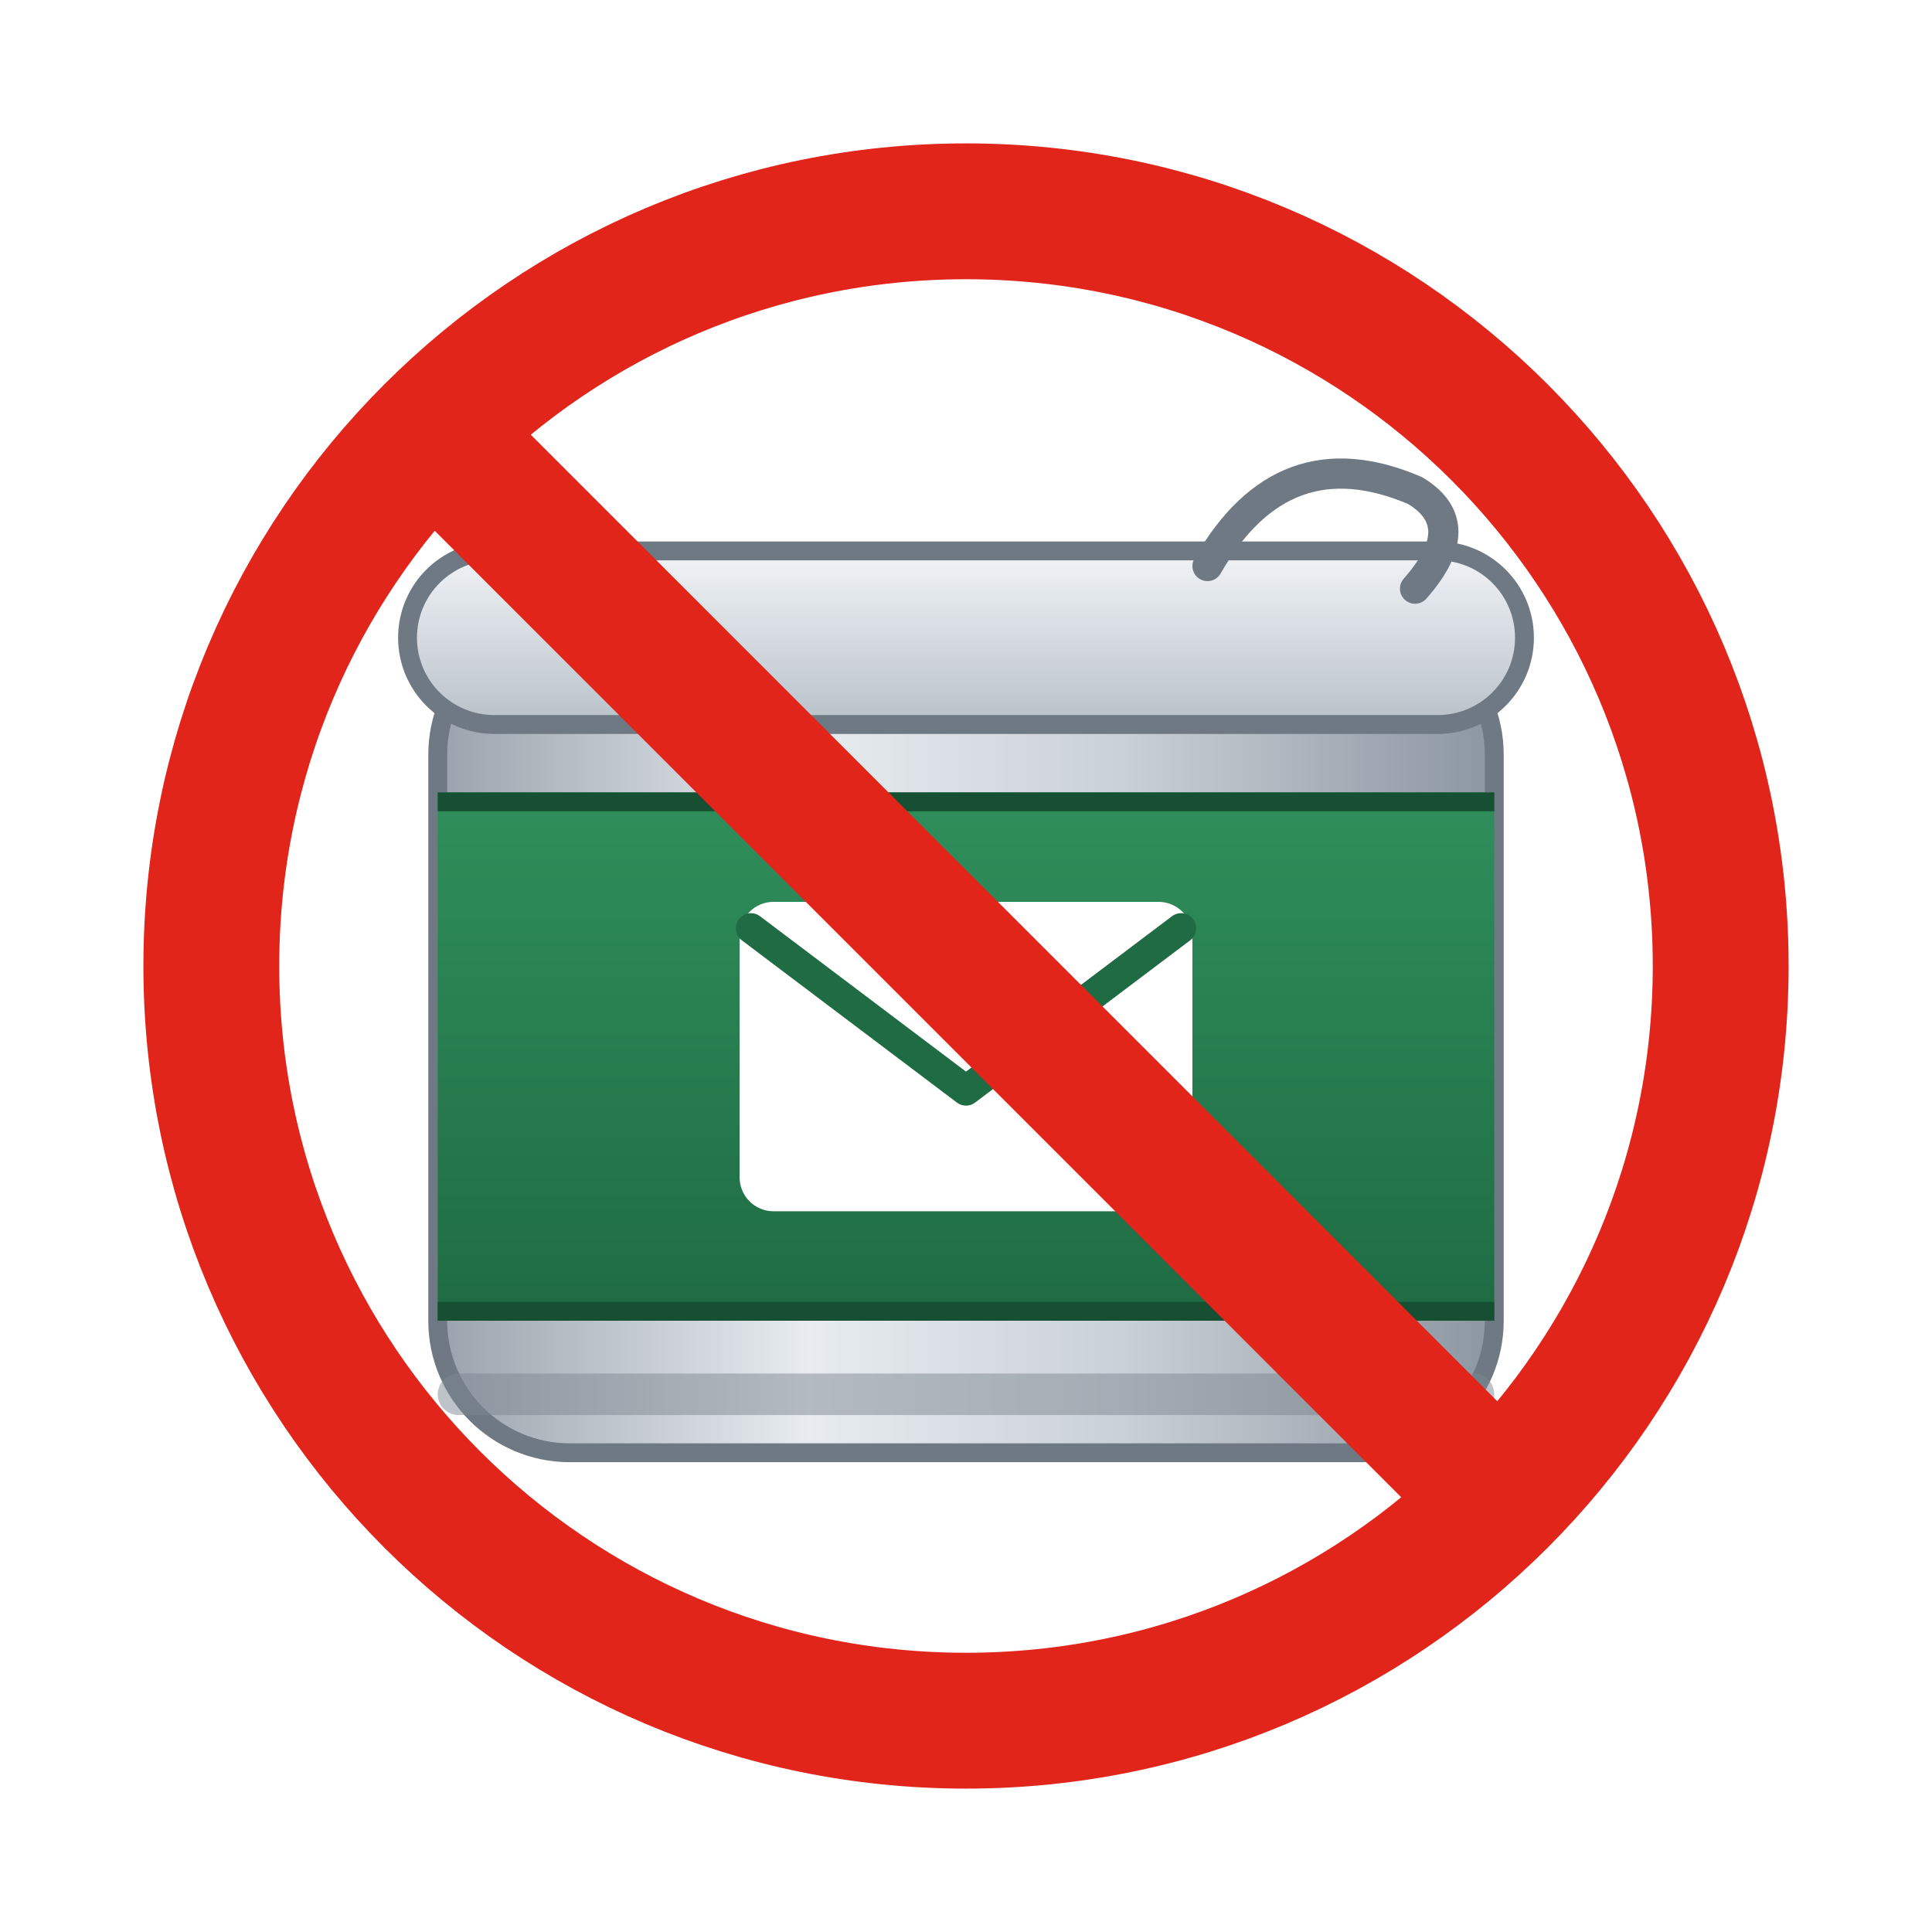
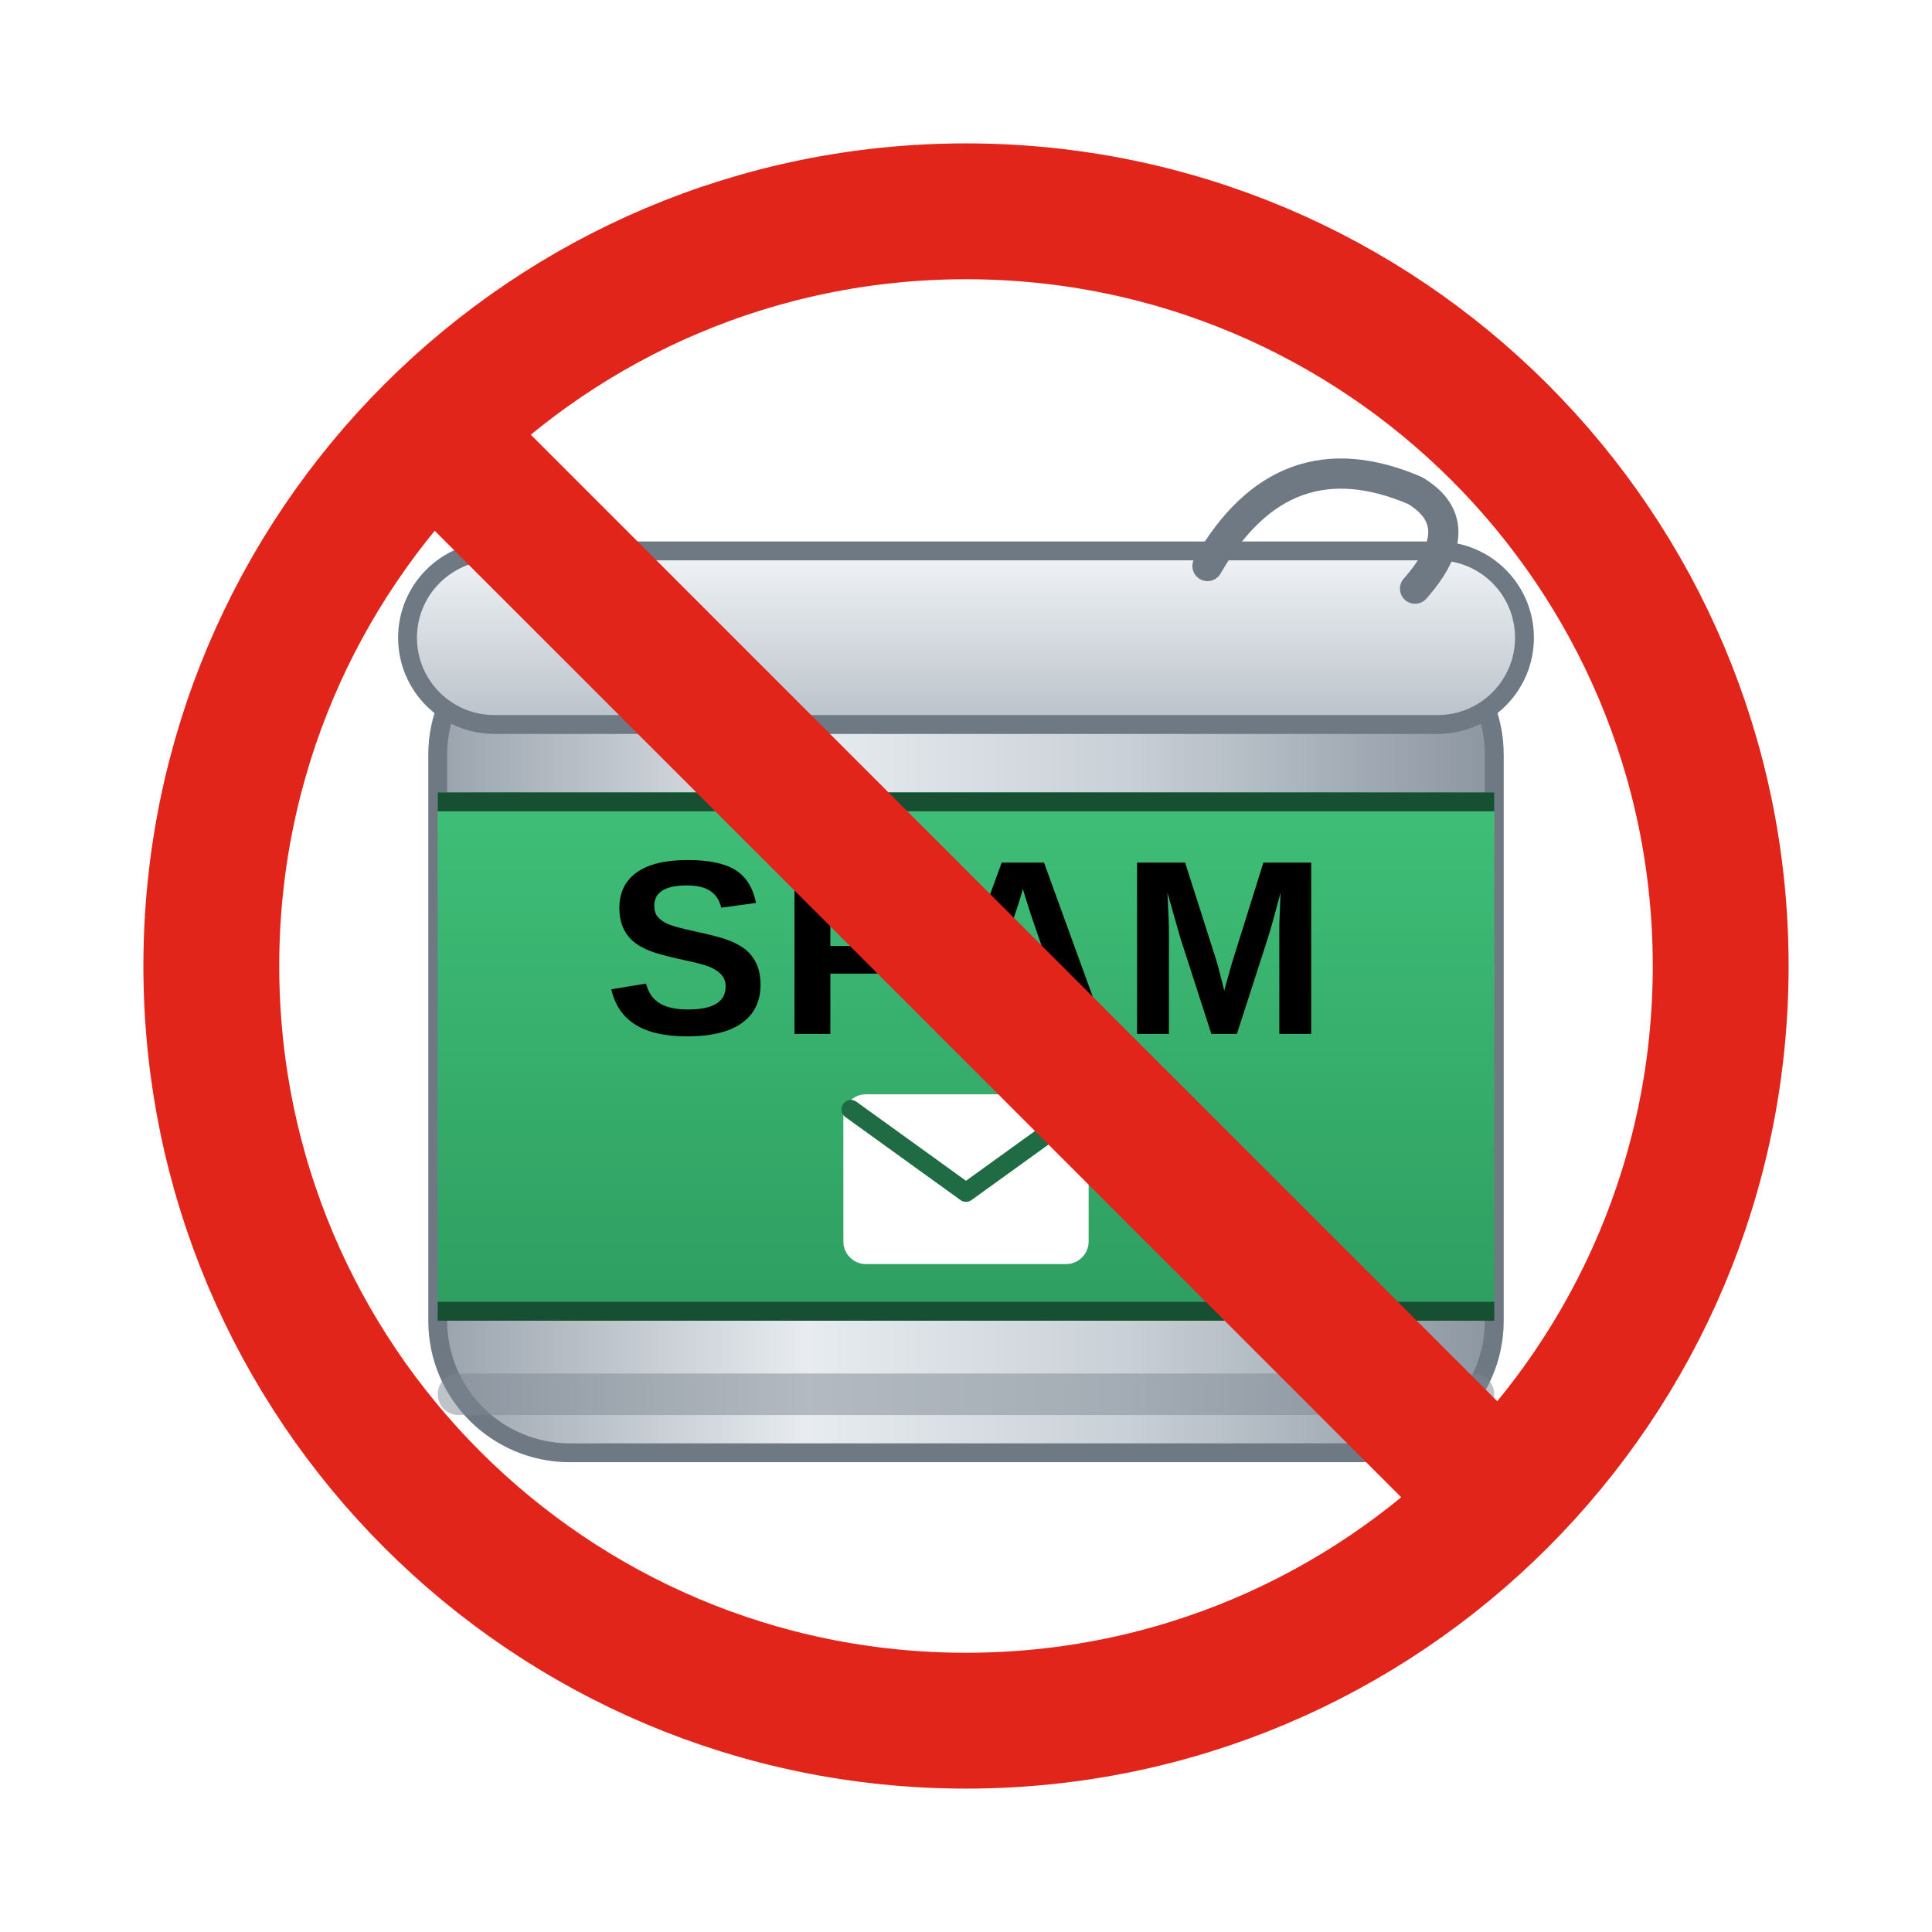
<svg xmlns="http://www.w3.org/2000/svg" viewBox="0 0 1024 1024" width="1024" height="1024">
  <defs>
    <linearGradient id="tin" x1="0" y1="0" x2="1" y2="0">
      <stop offset="0" stop-color="#9aa3ad" />
      <stop offset="0.35" stop-color="#e8ecf0" />
      <stop offset="0.65" stop-color="#c9d0d7" />
      <stop offset="1" stop-color="#8c96a1" />
    </linearGradient>
    <linearGradient id="lid" x1="0" y1="0" x2="0" y2="1">
      <stop offset="0" stop-color="#f1f4f7" />
      <stop offset="1" stop-color="#b9c1c9" />
    </linearGradient>
    <linearGradient id="label" x1="0" y1="0" x2="0" y2="1">
-       <stop offset="0" stop-color="#2f8f5b" />
-       <stop offset="1" stop-color="#1f6b43" />
+       <stop offset="0" stop-color="#3fbf78" />
+       <stop offset="1" stop-color="#2e9e60" />
    </linearGradient>
  </defs>
  <rect width="1024" height="1024" fill="#ffffff" />
  <rect x="232" y="330" width="560" height="440" rx="70" fill="url(#tin)" stroke="#6f7983" stroke-width="10" />
  <rect x="216" y="292" width="592" height="92" rx="46" fill="url(#lid)" stroke="#6f7983" stroke-width="10" />
  <path d="M640 300 q40 -70 110 -40 q30 18 0 52" fill="none" stroke="#6f7983" stroke-width="16" stroke-linecap="round" />
  <rect x="232" y="420" width="560" height="280" fill="url(#label)" />
  <rect x="232" y="420" width="560" height="10" fill="#174f32" />
  <rect x="232" y="690" width="560" height="10" fill="#174f32" />
-   <rect x="392" y="478" width="240" height="164" rx="18" fill="#ffffff" />
-   <path d="M398 492 L512 578 L626 492" fill="none" stroke="#1f6b43" stroke-width="16" stroke-linejoin="round" stroke-linecap="round" />
+   <text x="512" y="548" text-anchor="middle" font-family="Arial Black, Arial, Helvetica, sans-serif" font-weight="900" font-size="132" letter-spacing="4" fill="#000000">SPAM</text>
+   <rect x="447" y="580" width="130" height="90" rx="12" fill="#ffffff" />
+   <path d="M451 588 L512 632 L573 588" fill="none" stroke="#1f6b43" stroke-width="10" stroke-linejoin="round" stroke-linecap="round" />
  <rect x="232" y="728" width="560" height="22" rx="11" fill="#7d8792" opacity="0.5" />
  <circle cx="512" cy="512" r="400" fill="none" stroke="#e1251b" stroke-width="72" />
  <line x1="229" y1="229" x2="795" y2="795" stroke="#e1251b" stroke-width="72" />
</svg>
